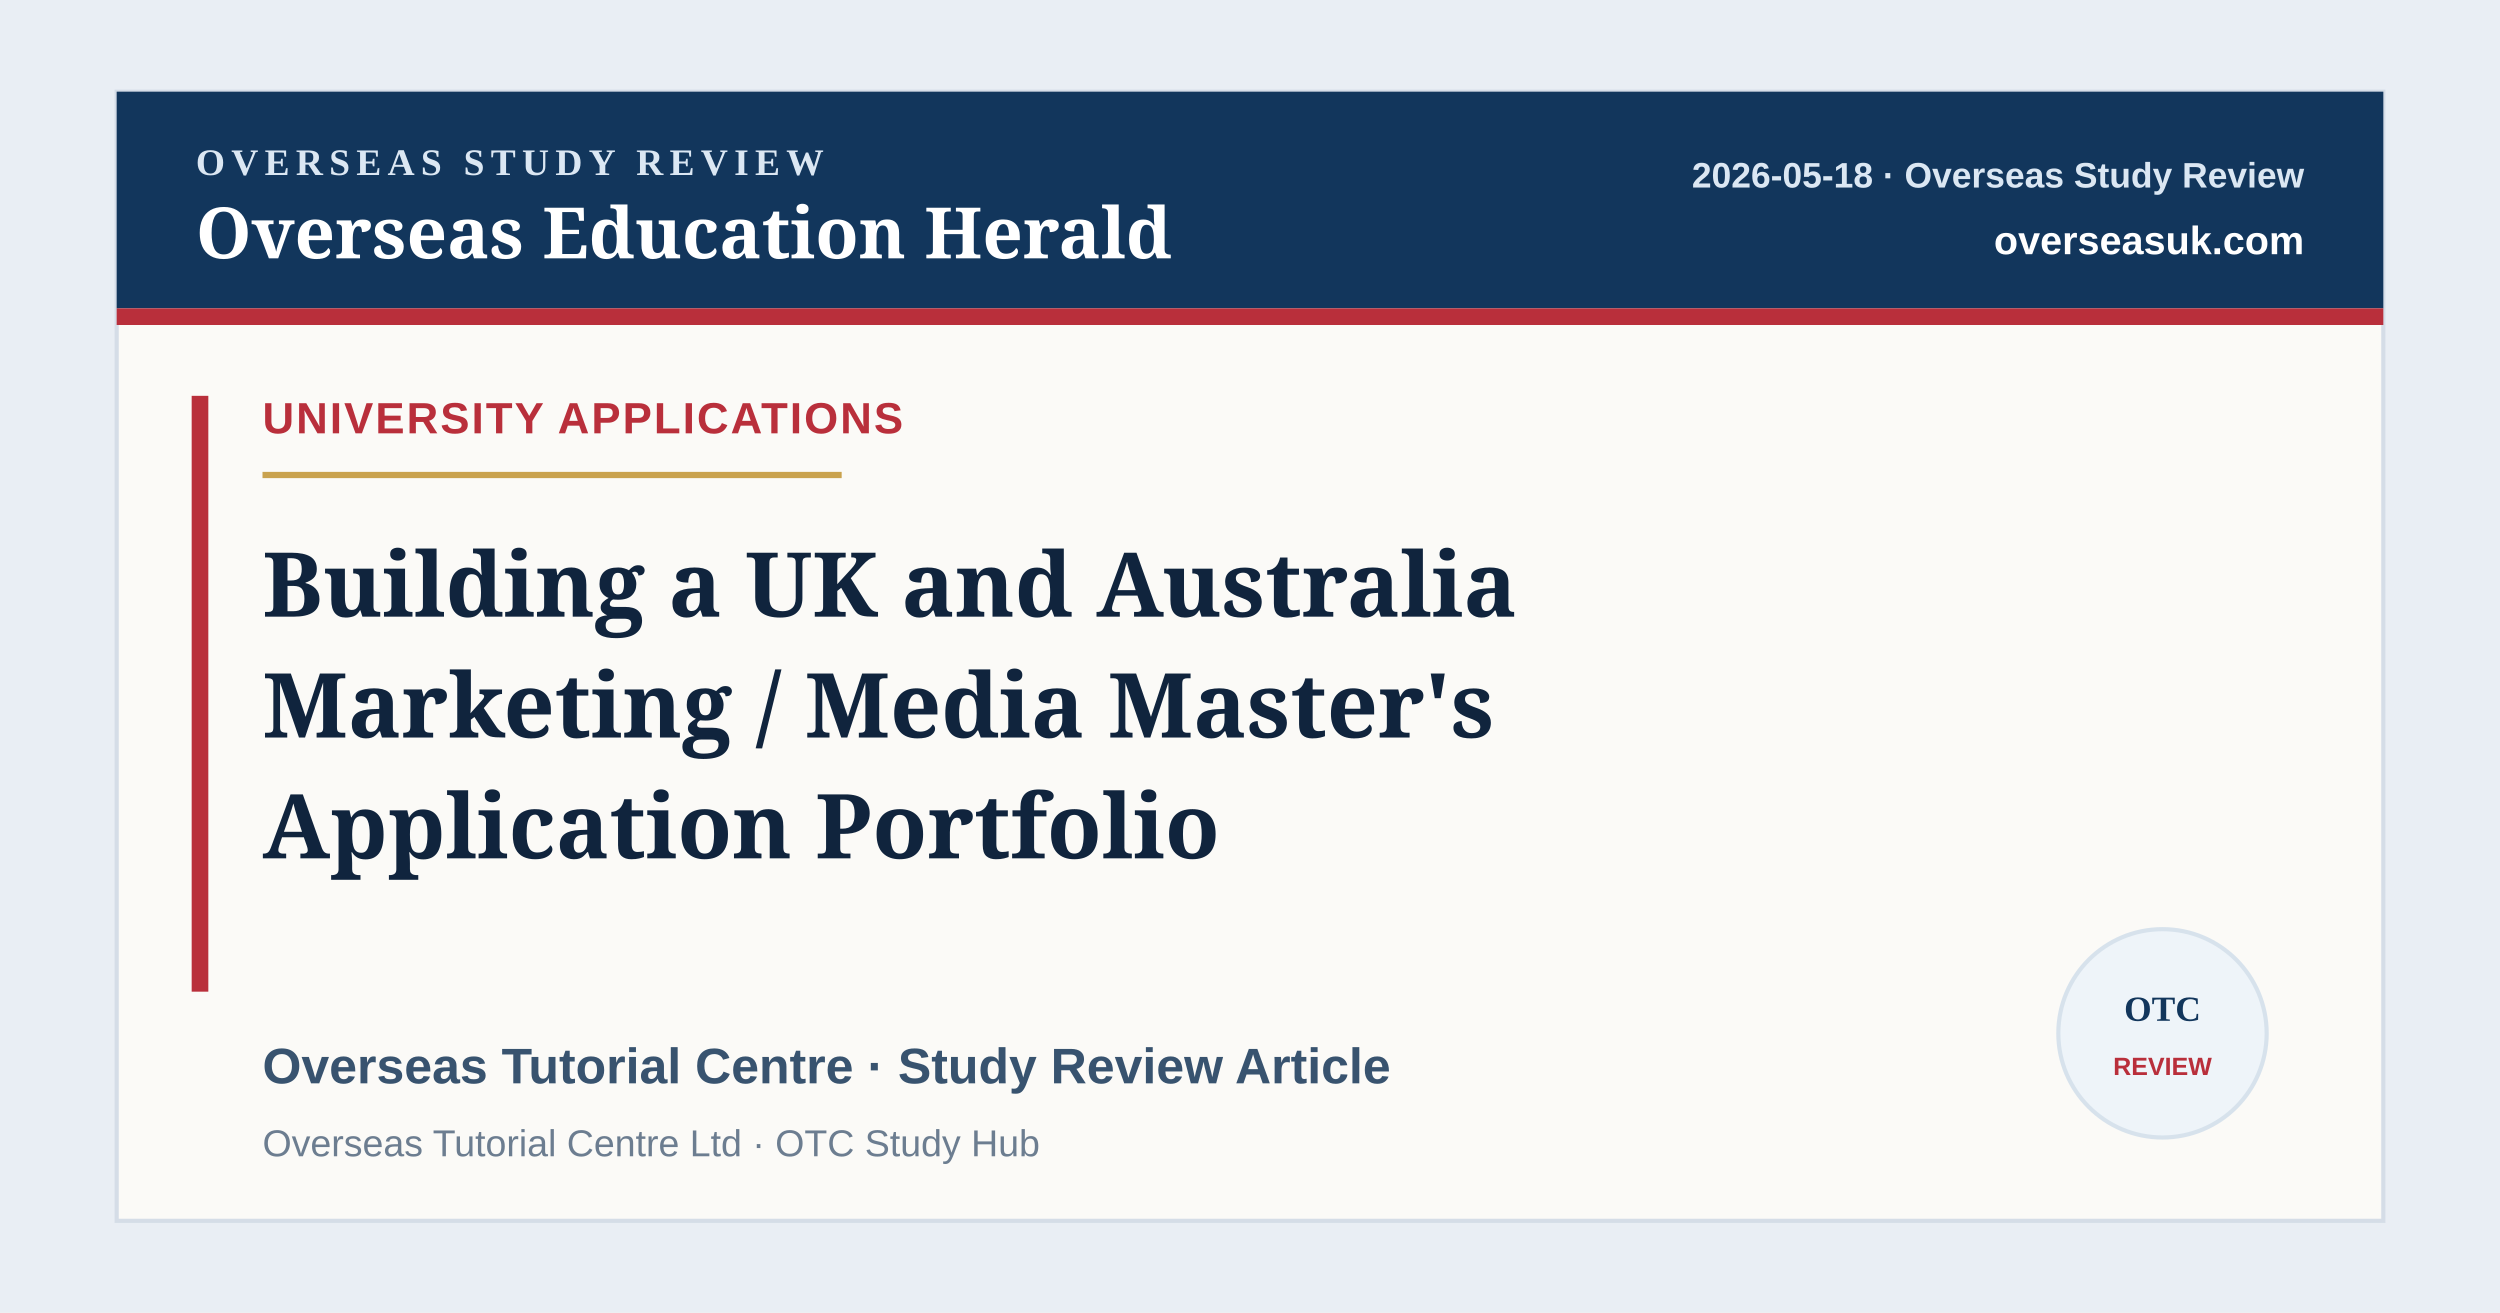
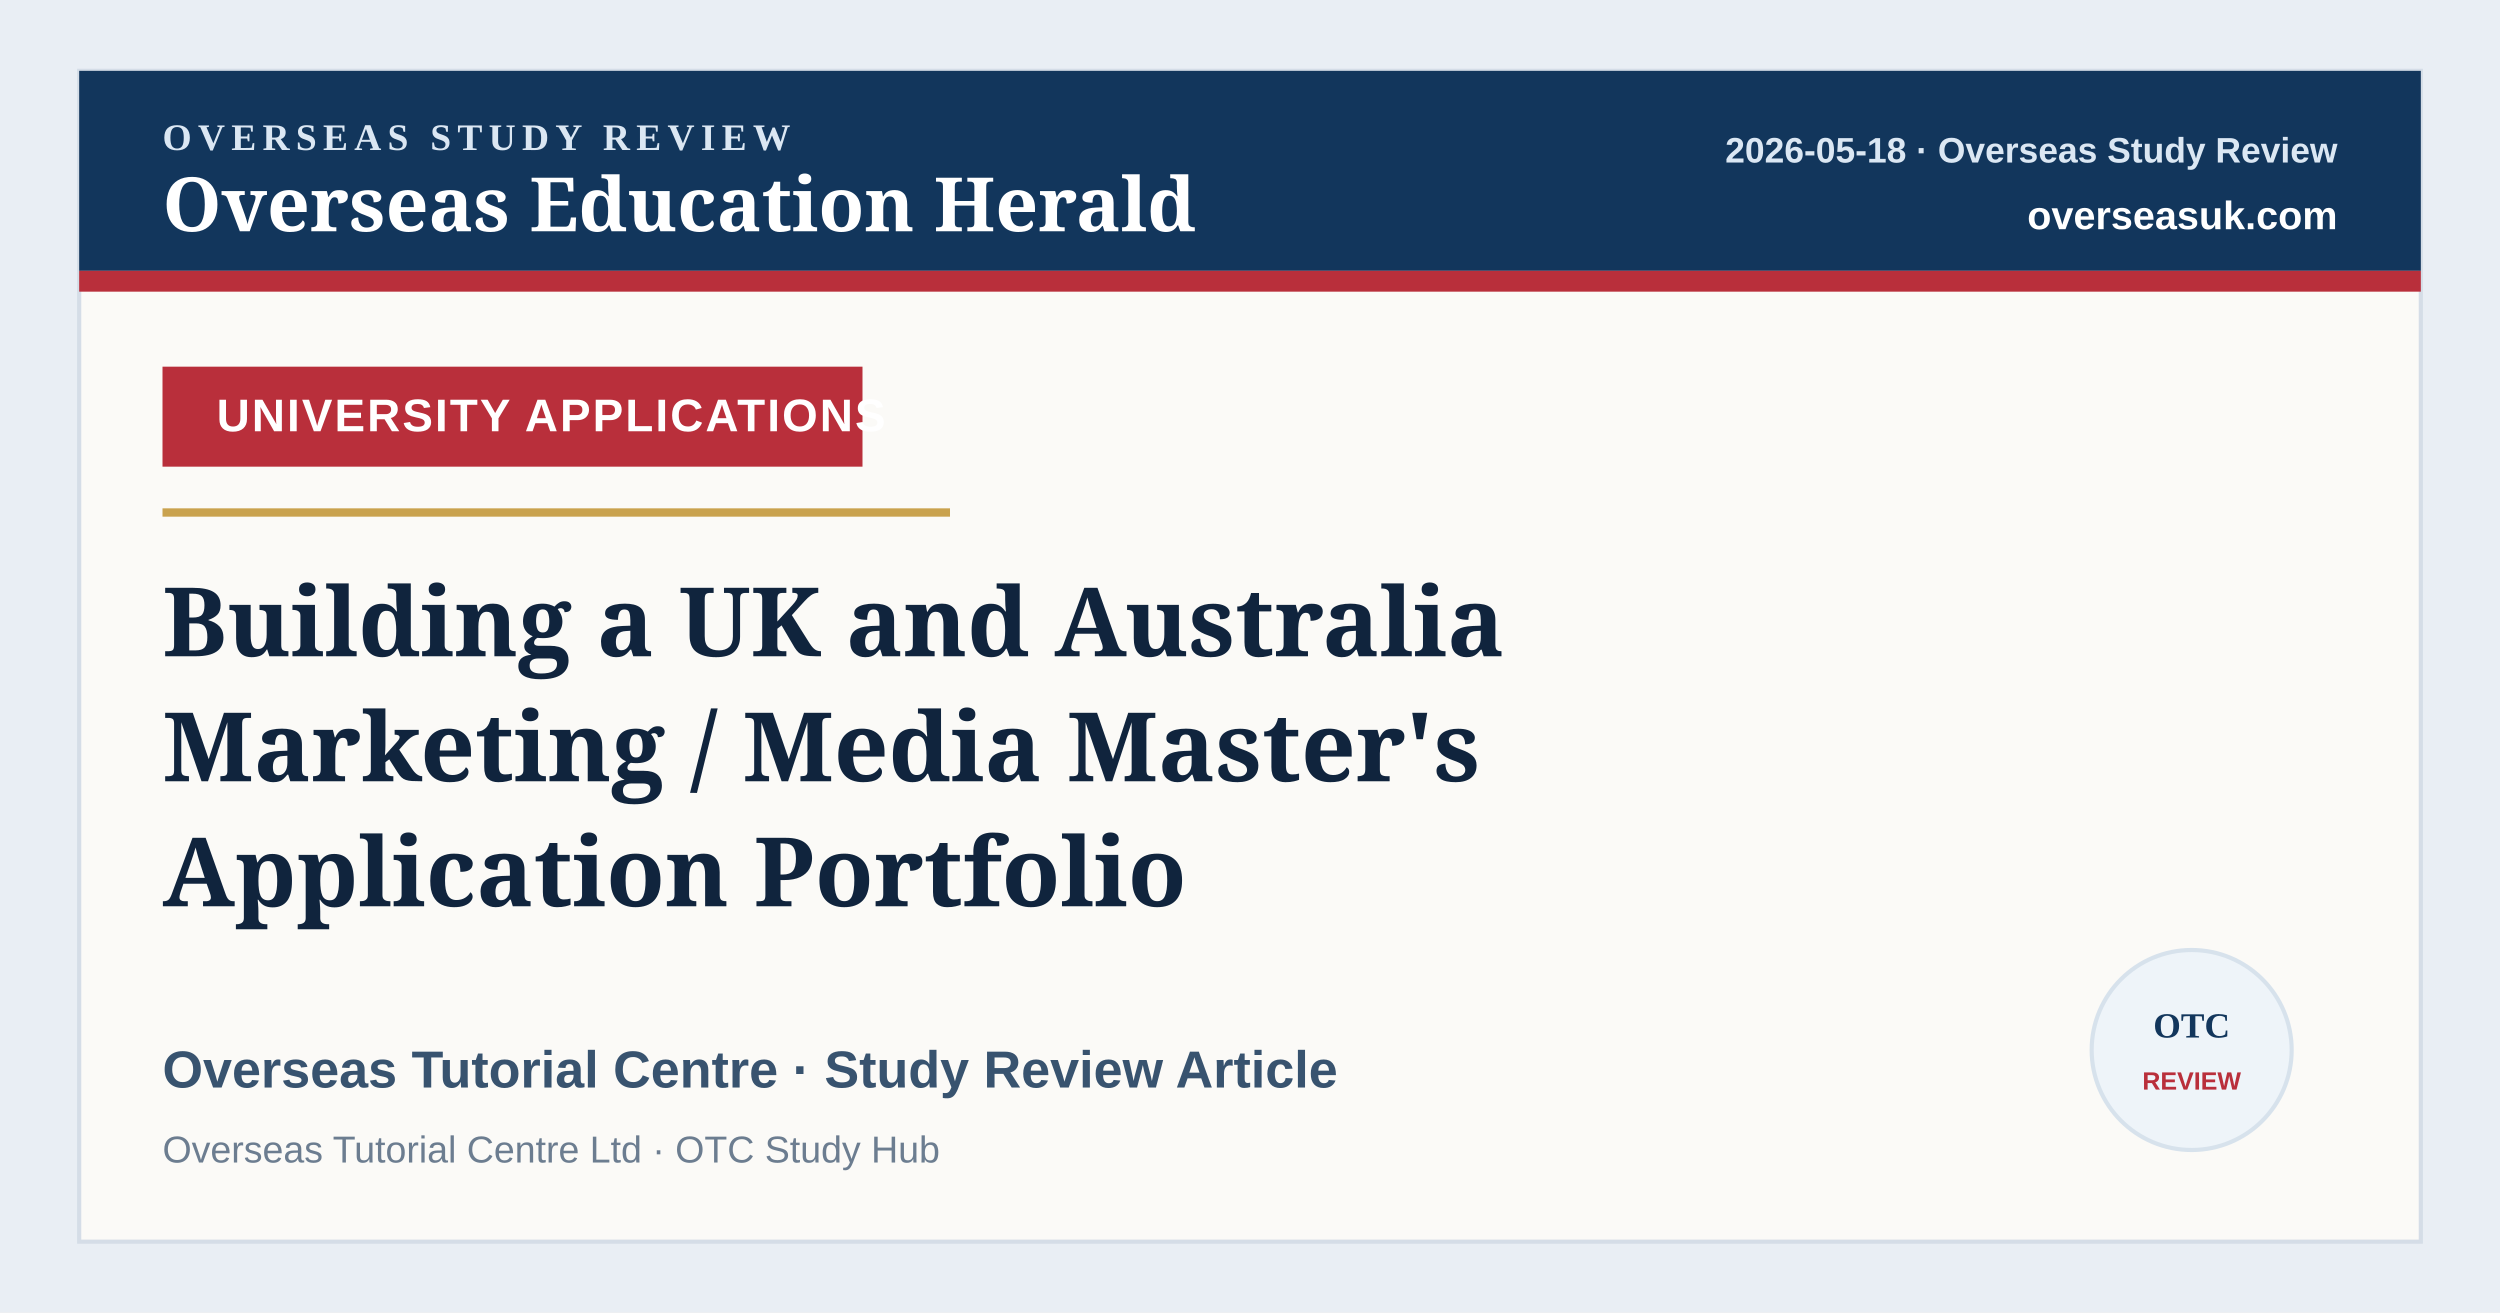
<svg xmlns="http://www.w3.org/2000/svg" width="1200" height="630" viewBox="0 0 1200 630">
  <rect width="1200" height="630" fill="#e9eef4" />
-   <rect x="56" y="44" width="1088" height="542" rx="0" fill="#fbfaf7" stroke="#d5dde7" stroke-width="2" />
-   <rect x="56" y="44" width="1088" height="104" fill="#12365c" />
-   <rect x="56" y="148" width="1088" height="8" fill="#b92f3b" />
-   <rect x="92" y="190" width="8" height="286" fill="#b92f3b" />
-   <text x="94" y="84" fill="#dbe7f3" font-family="Georgia, 'Times New Roman', serif" font-size="18" font-weight="700" letter-spacing="3">OVERSEAS STUDY REVIEW</text>
-   <text x="94" y="124" fill="#ffffff" font-family="'Noto Serif TC', 'Songti TC', Georgia, serif" font-size="34" font-weight="900">Overseas Education Herald</text>
-   <text x="1106" y="90" text-anchor="end" fill="#dbe7f3" font-family="'Noto Sans TC', Arial, sans-serif" font-size="17" font-weight="700">2026-05-18 · Overseas Study Review</text>
-   <text x="1106" y="122" text-anchor="end" fill="#ffffff" font-family="'Noto Sans TC', Arial, sans-serif" font-size="19" font-weight="800">overseasuk.com</text>
-   <text x="126" y="208" fill="#b92f3b" font-family="'Noto Sans TC', Arial, sans-serif" font-size="21" font-weight="900" letter-spacing="1">UNIVERSITY APPLICATIONS</text>
-   <line x1="126" y1="228" x2="404" y2="228" stroke="#c9a24e" stroke-width="3" />
-   <text x="126" y="296" fill="#10243d" font-family="'Noto Serif TC', 'Songti TC', Georgia, serif" font-size="43" font-weight="900">Building a UK and Australia</text>
-   <text x="126" y="354" fill="#10243d" font-family="'Noto Serif TC', 'Songti TC', Georgia, serif" font-size="43" font-weight="900">Marketing / Media Master's</text>
-   <text x="126" y="412" fill="#10243d" font-family="'Noto Serif TC', 'Songti TC', Georgia, serif" font-size="43" font-weight="900">Application Portfolio</text>
-   <text x="126" y="520" fill="#38536f" font-family="'Noto Sans TC', Arial, sans-serif" font-size="24" font-weight="800">Overseas Tutorial Centre · Study Review Article</text>
-   <text x="126" y="555" fill="#6c7d90" font-family="'Noto Sans TC', Arial, sans-serif" font-size="18">Overseas Tutorial Centre Ltd · OTC Study Hub</text>
-   <circle cx="1038" cy="496" r="50" fill="#eef4f9" stroke="#d7e2ec" stroke-width="2" />
-   <text x="1038" y="490" text-anchor="middle" fill="#12365c" font-family="Georgia, 'Times New Roman', serif" font-size="17" font-weight="800">OTC</text>
-   <text x="1038" y="516" text-anchor="middle" fill="#b92f3b" font-family="'Noto Sans TC', Arial, sans-serif" font-size="12" font-weight="900">REVIEW</text>
+   <rect x="38" y="34" width="1124" height="562" fill="#fbfaf7" stroke="#d5dde7" stroke-width="2" />
+   <rect x="38" y="34" width="1124" height="96" fill="#12365c" />
+   <rect x="38" y="130" width="1124" height="10" fill="#b92f3b" />
+   <text x="78" y="72" fill="#dbe7f3" font-family="Georgia, 'Times New Roman', serif" font-size="18" font-weight="700" letter-spacing="3">OVERSEAS STUDY REVIEW</text>
+   <text x="78" y="111" fill="#ffffff" font-family="'Noto Serif TC', 'Songti TC', Georgia, serif" font-size="36" font-weight="900">Overseas Education Herald</text>
+   <text x="1122" y="78" text-anchor="end" fill="#dbe7f3" font-family="'Noto Sans TC', Arial, sans-serif" font-size="17" font-weight="700">2026-05-18 · Overseas Study Review</text>
+   <text x="1122" y="110" text-anchor="end" fill="#ffffff" font-family="'Noto Sans TC', Arial, sans-serif" font-size="19" font-weight="800">overseasuk.com</text>
+   <rect x="78" y="176" width="336" height="48" fill="#b92f3b" />
+   <text x="104" y="207" fill="#ffffff" font-family="'Noto Sans TC', Arial, sans-serif" font-size="22" font-weight="900" letter-spacing="1">UNIVERSITY APPLICATIONS</text>
+   <line x1="78" y1="246" x2="456" y2="246" stroke="#c9a24e" stroke-width="4" />
+   <text x="78" y="315" fill="#10243d" font-family="'Noto Serif TC', 'Songti TC', Georgia, serif" font-size="46" font-weight="900">Building a UK and Australia</text>
+   <text x="78" y="375" fill="#10243d" font-family="'Noto Serif TC', 'Songti TC', Georgia, serif" font-size="46" font-weight="900">Marketing / Media Master's</text>
+   <text x="78" y="435" fill="#10243d" font-family="'Noto Serif TC', 'Songti TC', Georgia, serif" font-size="46" font-weight="900">Application Portfolio</text>
+   <text x="78" y="522" fill="#38536f" font-family="'Noto Sans TC', Arial, sans-serif" font-size="25" font-weight="900">Overseas Tutorial Centre · Study Review Article</text>
+   <text x="78" y="558" fill="#6c7d90" font-family="'Noto Sans TC', Arial, sans-serif" font-size="18">Overseas Tutorial Centre Ltd · OTC Study Hub</text>
+   <circle cx="1052" cy="504" r="48" fill="#eef4f9" stroke="#d7e2ec" stroke-width="2" />
+   <text x="1052" y="498" text-anchor="middle" fill="#12365c" font-family="Georgia, 'Times New Roman', serif" font-size="17" font-weight="800">OTC</text>
+   <text x="1052" y="523" text-anchor="middle" fill="#b92f3b" font-family="'Noto Sans TC', Arial, sans-serif" font-size="12" font-weight="900">REVIEW</text>
</svg>
